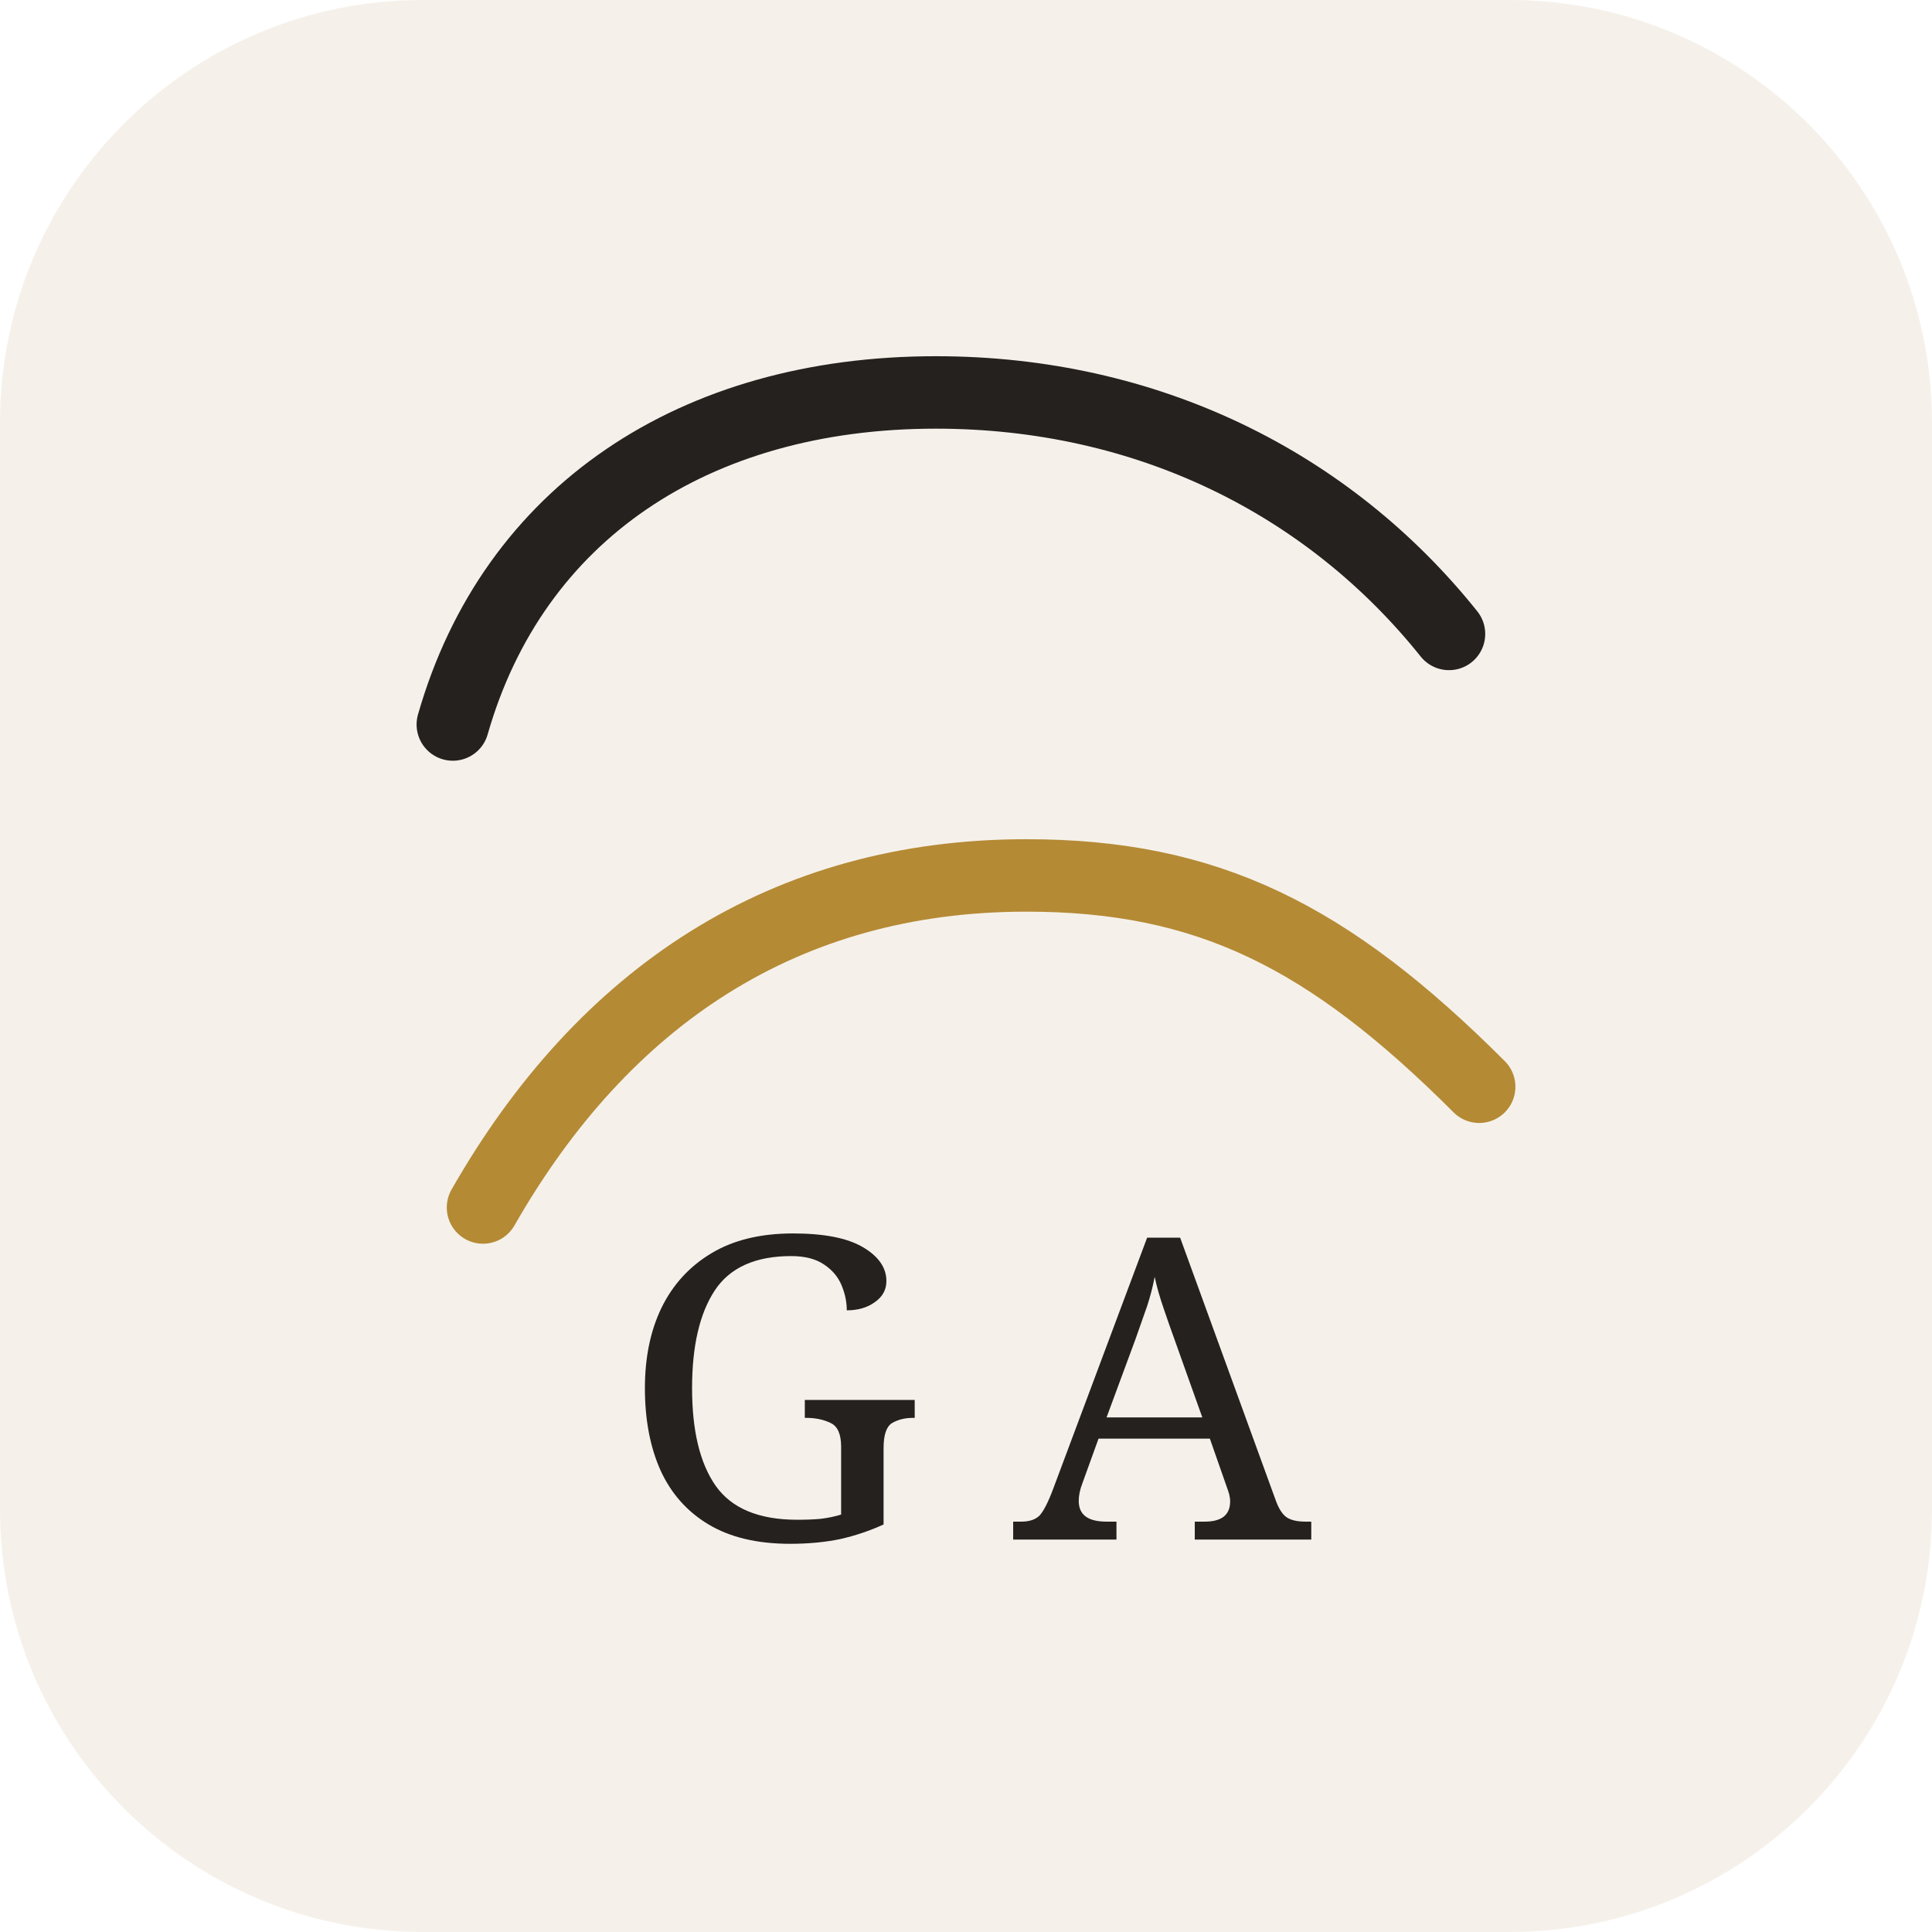
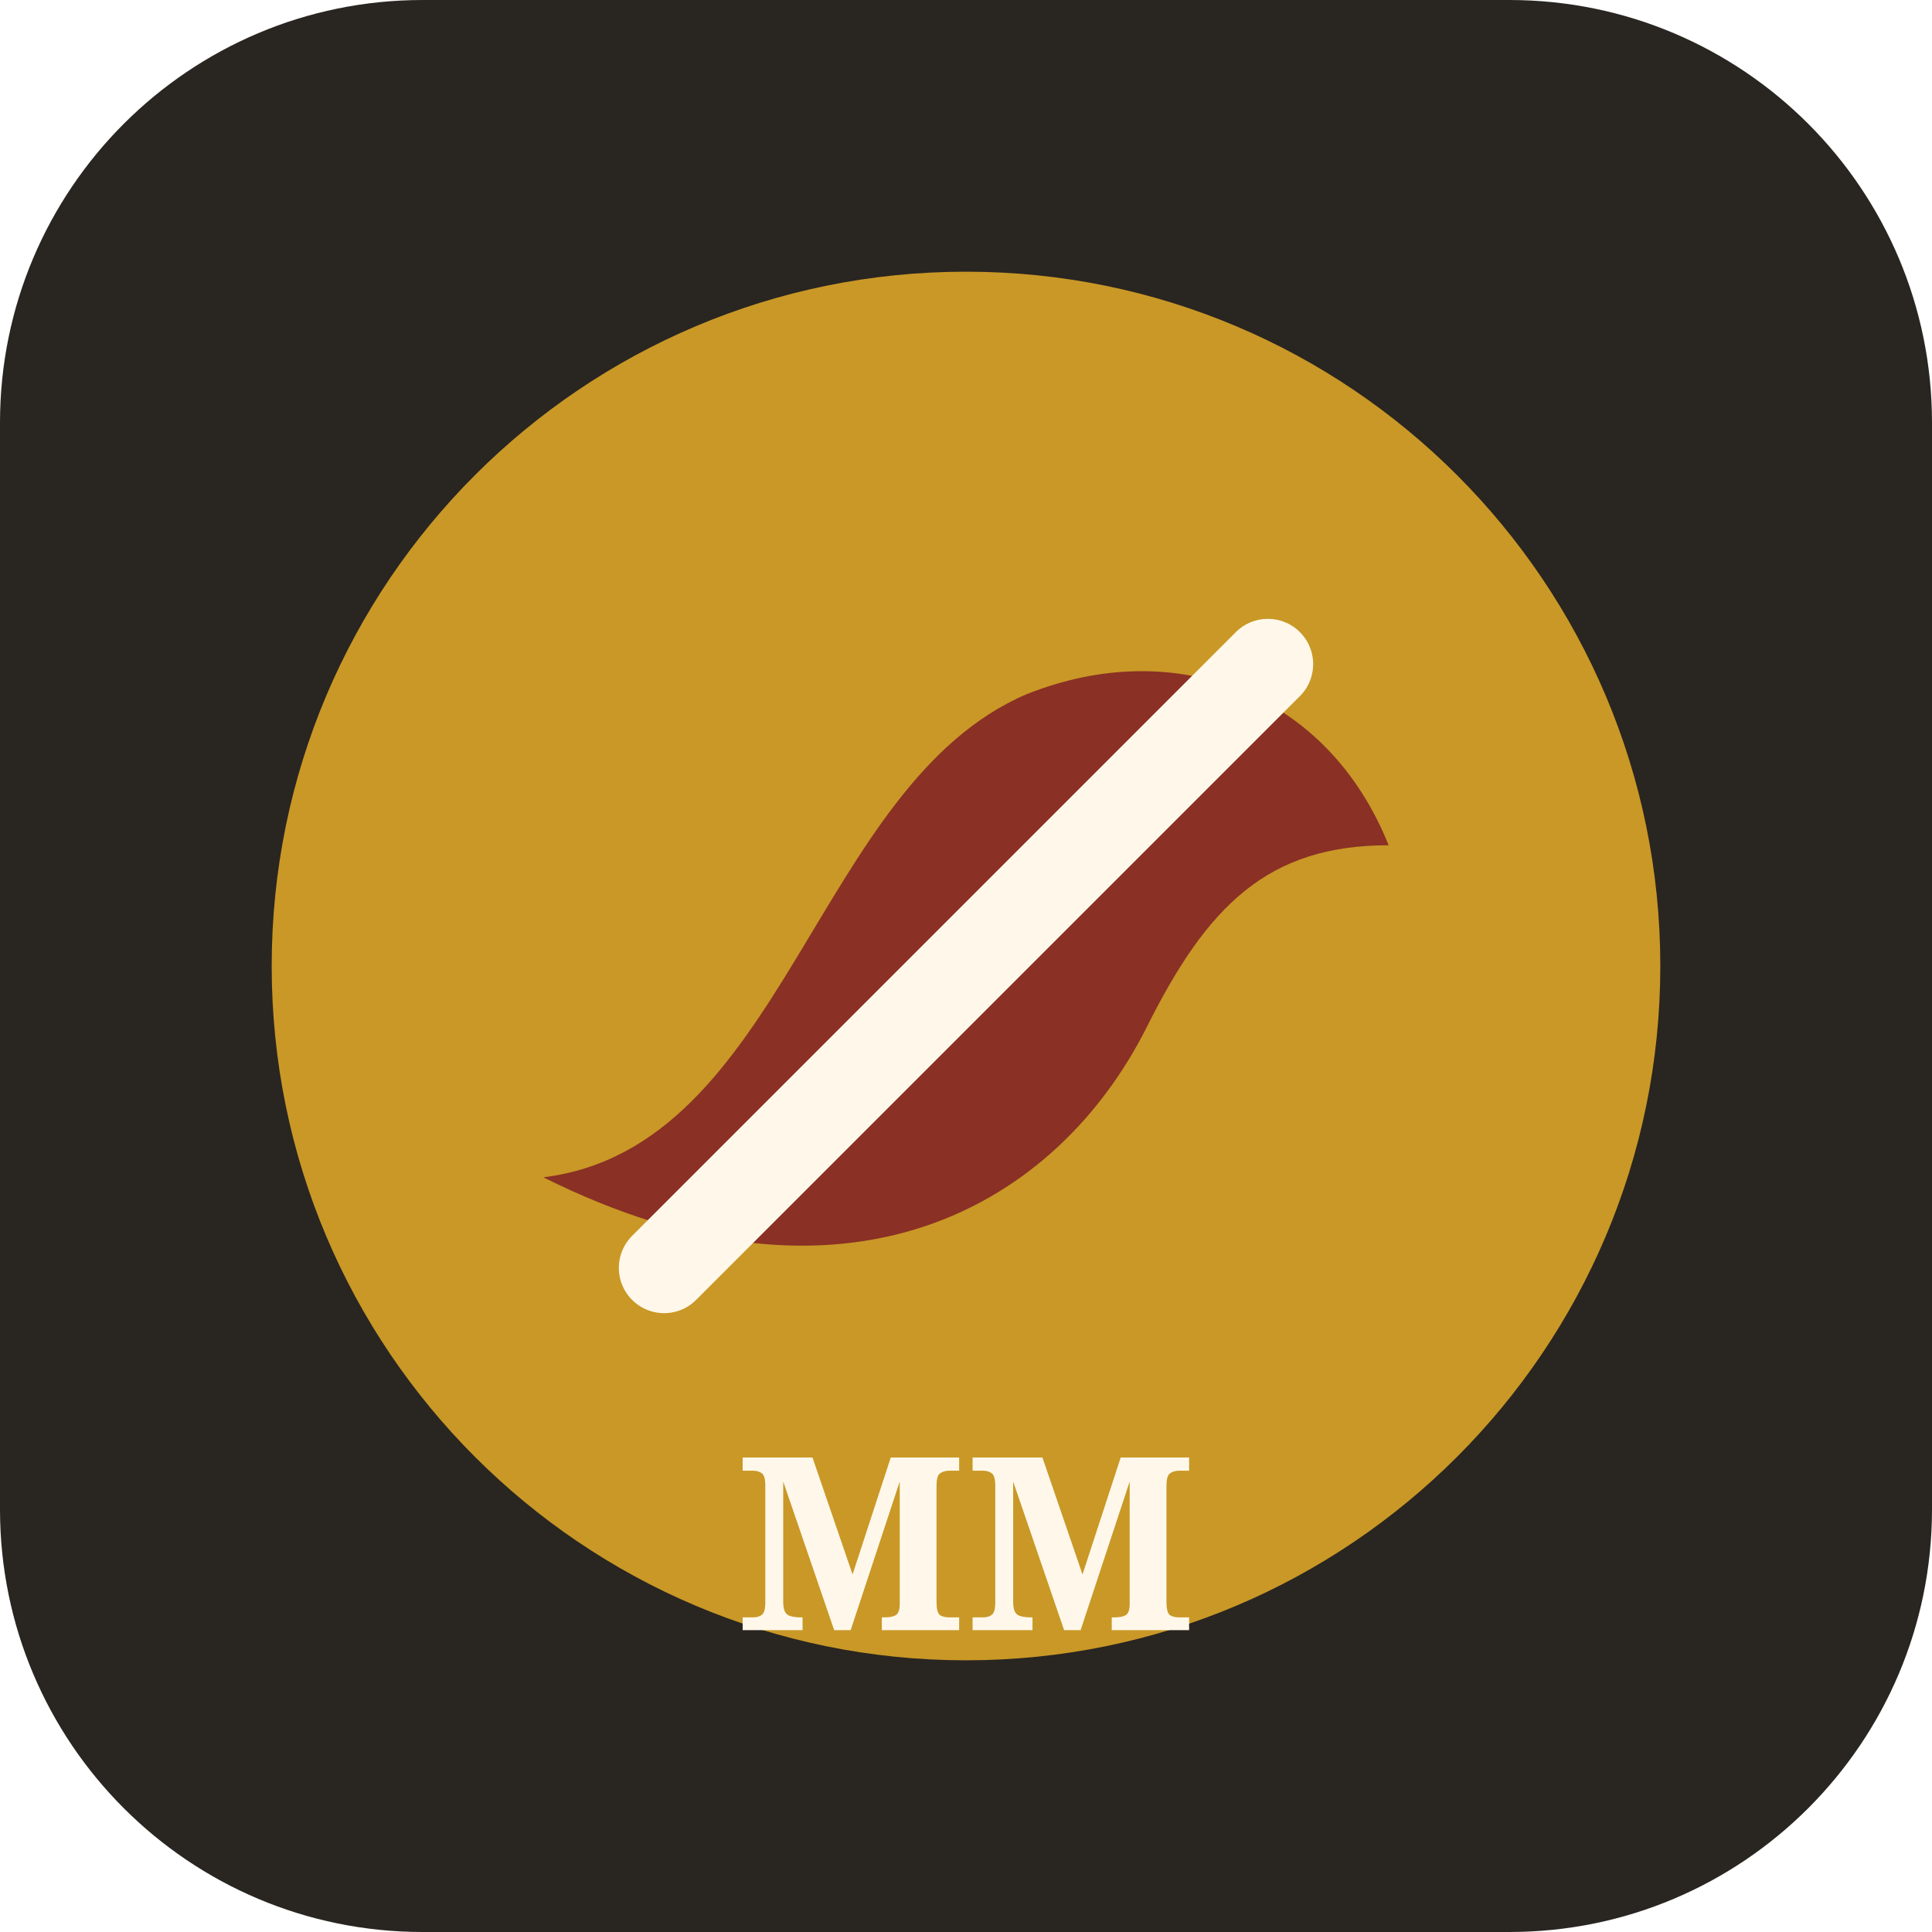
<svg xmlns="http://www.w3.org/2000/svg" viewBox="0 0 64 64">
-   <rect width="64" height="64" rx="14" fill="#F5F1EA" />
-   <path d="M15 24c2-7 8-11 16-11 7 0 13 3 17 8" fill="none" stroke="#24211E" stroke-width="2.4" stroke-linecap="round" />
-   <path d="M16 40c4-7 10-11 18-11 6 0 10 2 15 7" fill="none" stroke="#B58A35" stroke-width="2.4" stroke-linecap="round" />
-   <text x="32" y="51" text-anchor="middle" fill="#24211E" font-family="Georgia, serif" font-size="14" letter-spacing="3">GA</text>
+   <rect width="64" height="64" rx="14" fill="#292521" />
+   <circle cx="32" cy="32" r="23" fill="#C99826" />
+   <path d="M18 39c8-1 9-13 16-16 5-2 10 0 12 5-4 0-6 2-8 6-3 6-10 10-20 5Z" fill="#8A3025" />
+   <path d="M22 42 42 22" stroke="#FFF8EA" stroke-width="3" stroke-linecap="round" />
+   <text x="32" y="54" text-anchor="middle" fill="#FFF8EA" font-family="serif" font-size="8" font-weight="700">MM</text>
</svg>
